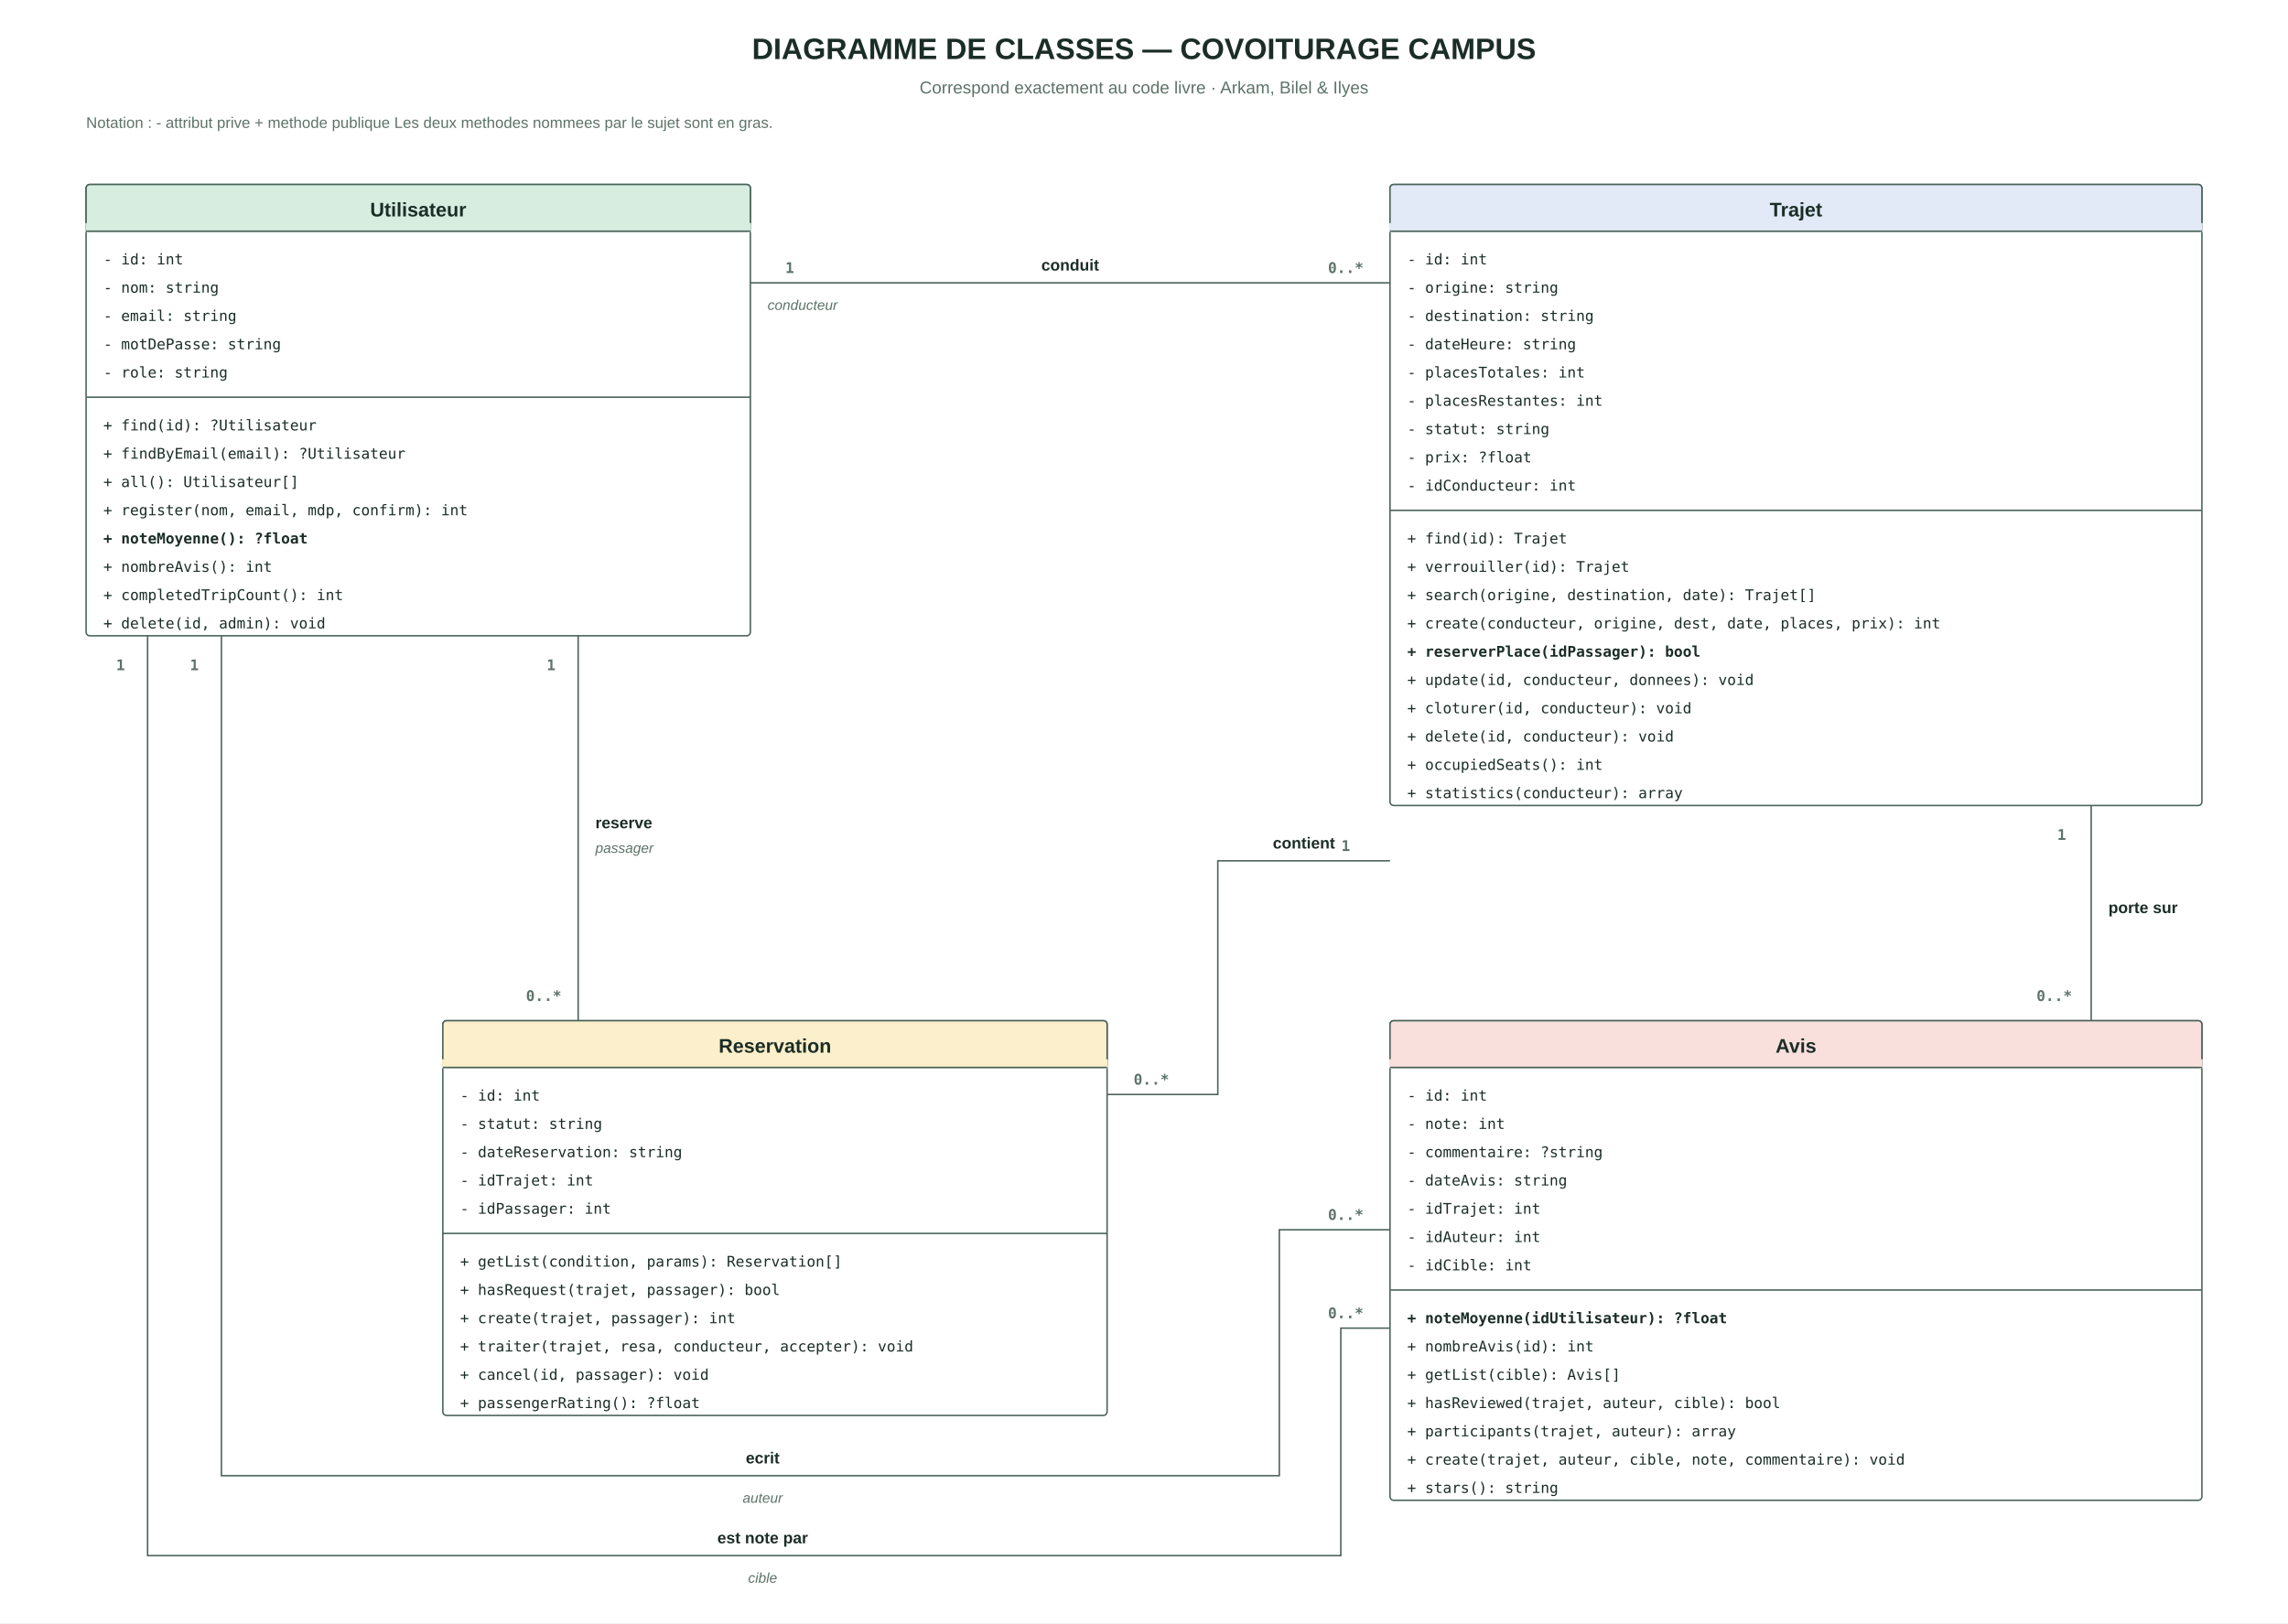
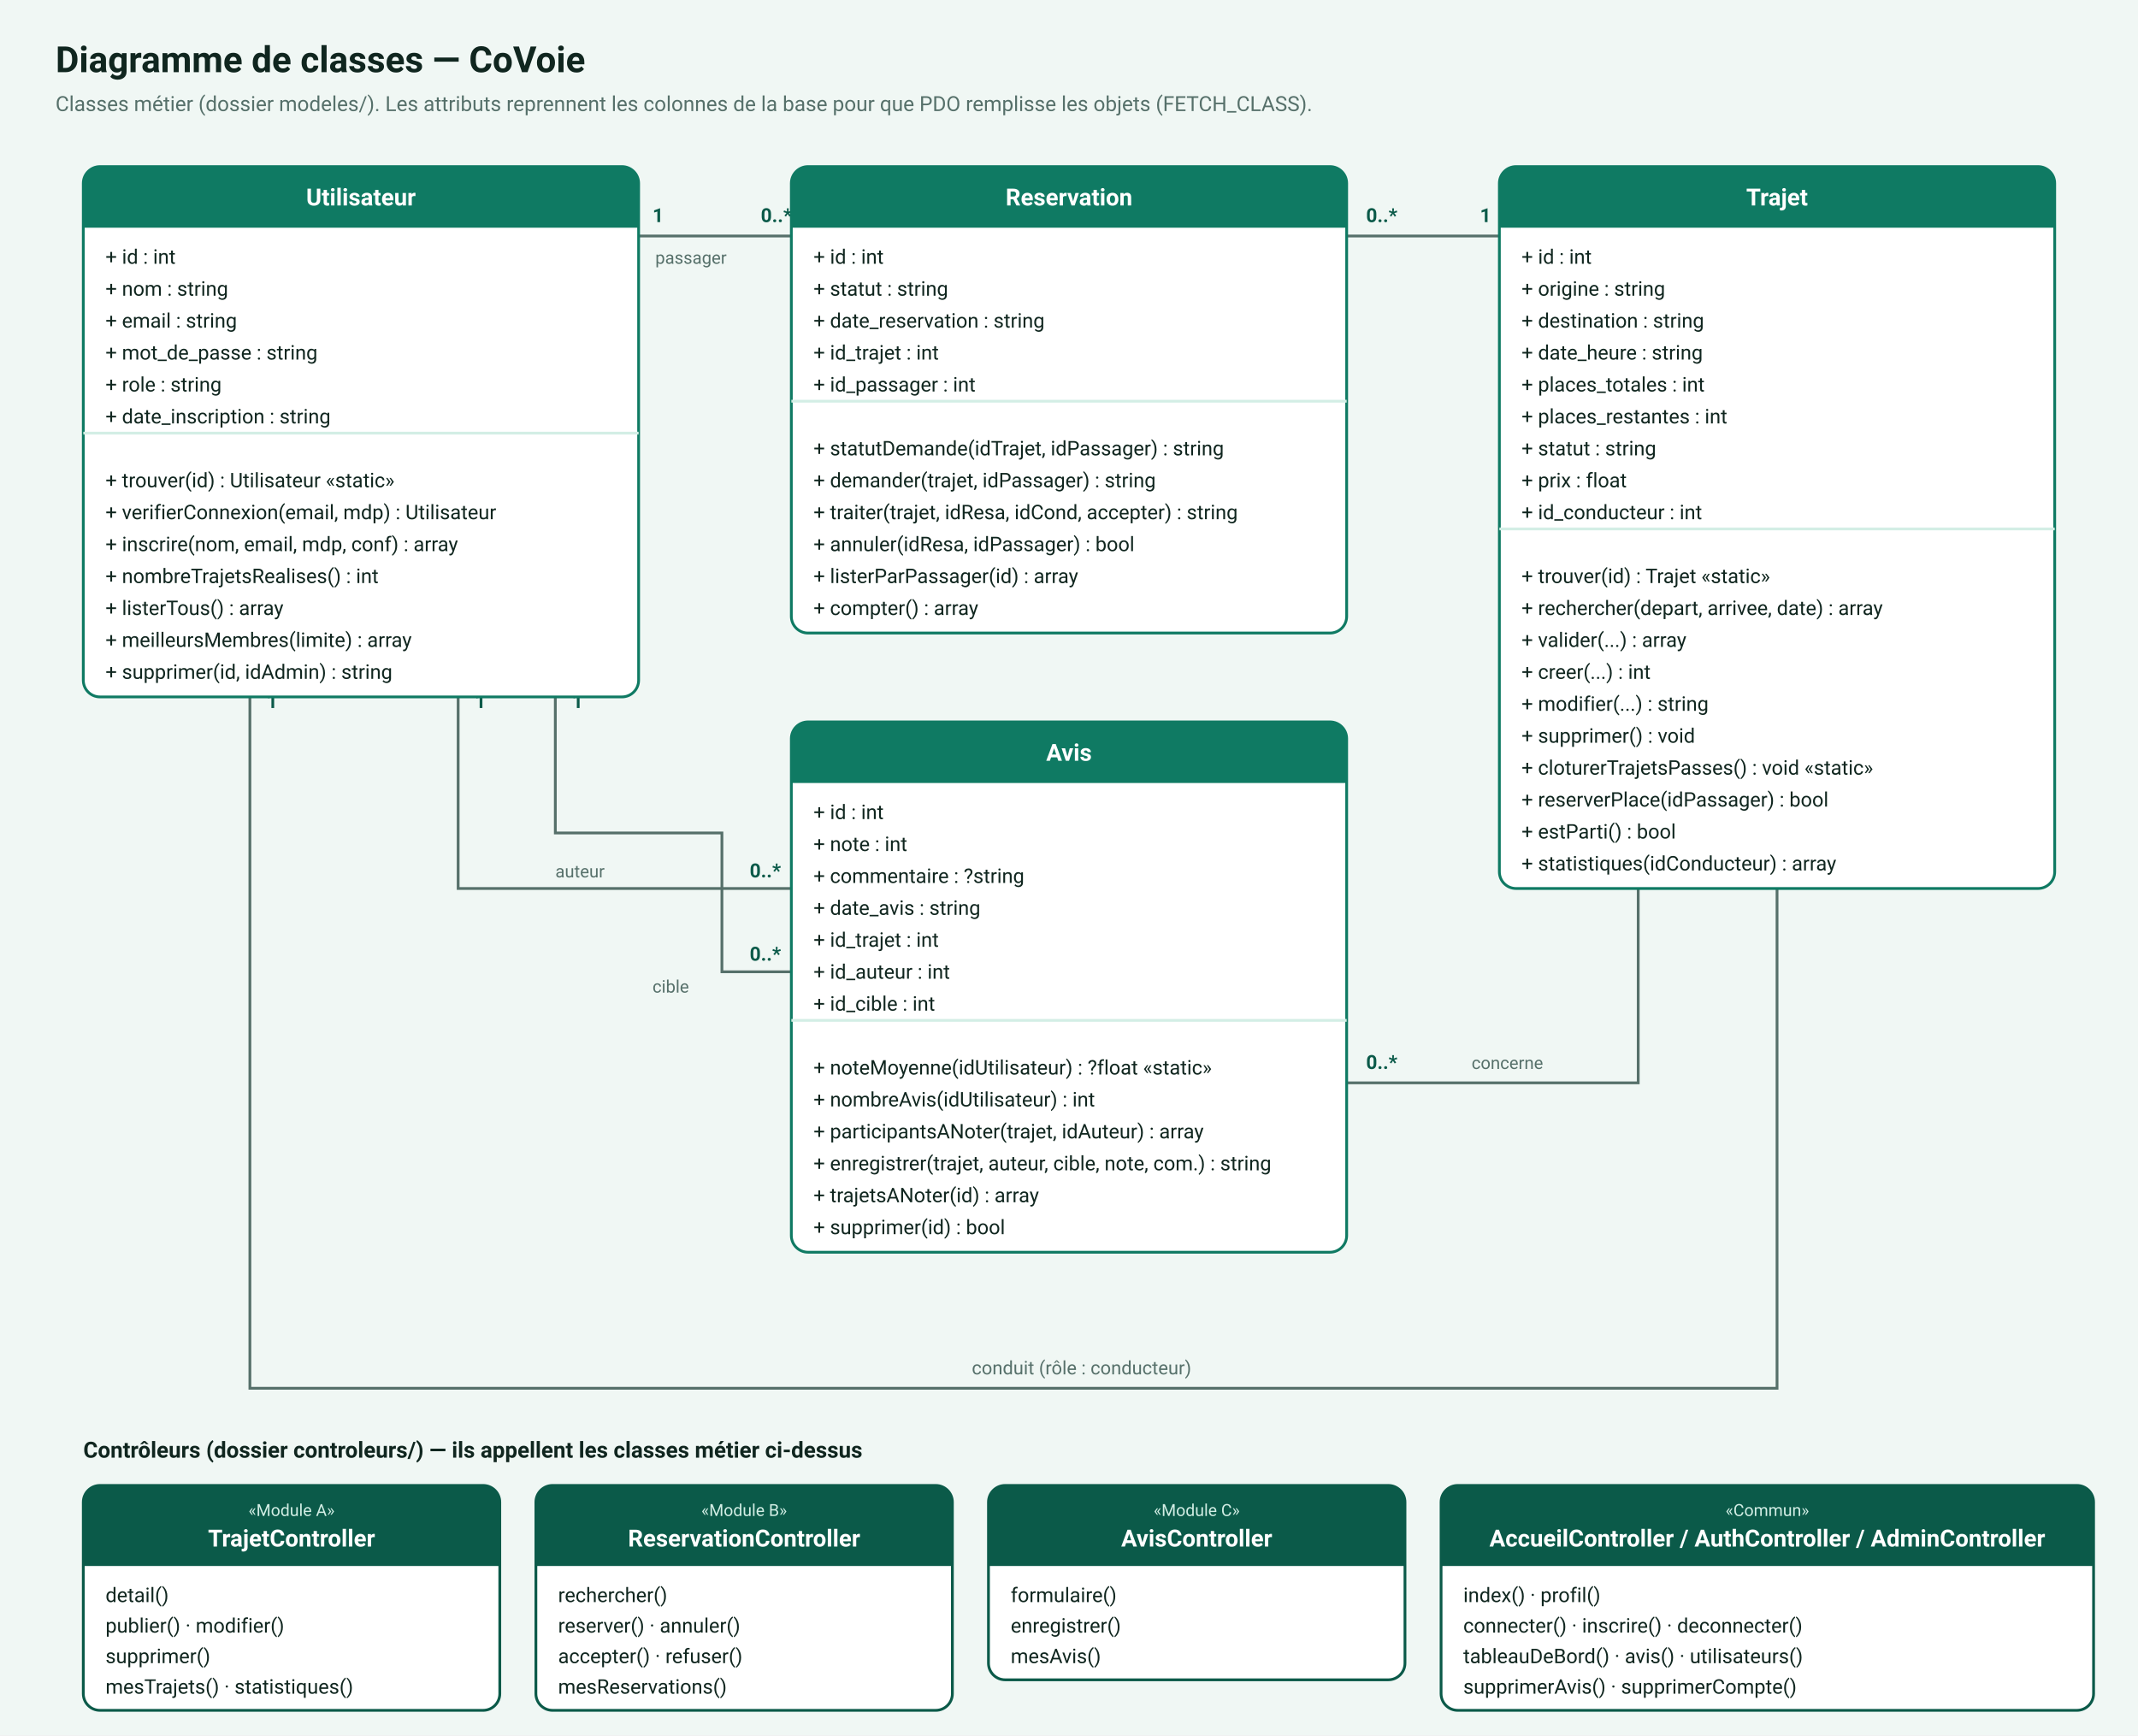
- <svg xmlns="http://www.w3.org/2000/svg" width="1860" height="1320" viewBox="0 0 1860 1320">
-   <rect x="0" y="0" width="1860" height="1320" fill="#ffffff" />
-   <text x="930" y="48" font-family="Arial, Helvetica, sans-serif" font-size="24" fill="#1b2d26" font-weight="bold" text-anchor="middle">DIAGRAMME DE CLASSES — COVOITURAGE CAMPUS</text>
-   <text x="930" y="76" font-family="Arial, Helvetica, sans-serif" font-size="14" fill="#5d7268" font-weight="normal" text-anchor="middle">Correspond exactement au code livre  ·  Arkam, Bilel &amp; Ilyes</text>
-   <rect x="70" y="150" width="540" height="367" rx="3" fill="#ffffff" stroke="#4a6359" stroke-width="1.2" />
-   <rect x="70" y="150" width="540" height="38" rx="3" fill="#d6eddf" stroke="#4a6359" stroke-width="1.2" />
-   <rect x="70" y="182" width="540" height="6" rx="0" fill="#d6eddf" stroke="#d6eddf" stroke-width="1.2" />
-   <path d="M 70 188 L 610 188" fill="none" stroke="#4a6359" stroke-width="1.2" />
-   <text x="340.0" y="176" font-family="Arial, Helvetica, sans-serif" font-size="16" fill="#1b2d26" font-weight="bold" text-anchor="middle">Utilisateur</text>
-   <text x="84" y="215" font-family="Consolas, 'DejaVu Sans Mono', monospace" font-size="12" fill="#1b2d26" font-weight="normal" text-anchor="start">- id: int</text>
-   <text x="84" y="238" font-family="Consolas, 'DejaVu Sans Mono', monospace" font-size="12" fill="#1b2d26" font-weight="normal" text-anchor="start">- nom: string</text>
-   <text x="84" y="261" font-family="Consolas, 'DejaVu Sans Mono', monospace" font-size="12" fill="#1b2d26" font-weight="normal" text-anchor="start">- email: string</text>
-   <text x="84" y="284" font-family="Consolas, 'DejaVu Sans Mono', monospace" font-size="12" fill="#1b2d26" font-weight="normal" text-anchor="start">- motDePasse: string</text>
-   <text x="84" y="307" font-family="Consolas, 'DejaVu Sans Mono', monospace" font-size="12" fill="#1b2d26" font-weight="normal" text-anchor="start">- role: string</text>
-   <path d="M 70 323 L 610 323" fill="none" stroke="#4a6359" stroke-width="1.2" />
-   <text x="84" y="350" font-family="Consolas, 'DejaVu Sans Mono', monospace" font-size="12" fill="#1b2d26" font-weight="normal" text-anchor="start">+ find(id): ?Utilisateur</text>
-   <text x="84" y="373" font-family="Consolas, 'DejaVu Sans Mono', monospace" font-size="12" fill="#1b2d26" font-weight="normal" text-anchor="start">+ findByEmail(email): ?Utilisateur</text>
-   <text x="84" y="396" font-family="Consolas, 'DejaVu Sans Mono', monospace" font-size="12" fill="#1b2d26" font-weight="normal" text-anchor="start">+ all(): Utilisateur[]</text>
-   <text x="84" y="419" font-family="Consolas, 'DejaVu Sans Mono', monospace" font-size="12" fill="#1b2d26" font-weight="normal" text-anchor="start">+ register(nom, email, mdp, confirm): int</text>
-   <text x="84" y="442" font-family="Consolas, 'DejaVu Sans Mono', monospace" font-size="12" fill="#1b2d26" font-weight="bold" text-anchor="start">+ noteMoyenne(): ?float</text>
-   <text x="84" y="465" font-family="Consolas, 'DejaVu Sans Mono', monospace" font-size="12" fill="#1b2d26" font-weight="normal" text-anchor="start">+ nombreAvis(): int</text>
-   <text x="84" y="488" font-family="Consolas, 'DejaVu Sans Mono', monospace" font-size="12" fill="#1b2d26" font-weight="normal" text-anchor="start">+ completedTripCount(): int</text>
-   <text x="84" y="511" font-family="Consolas, 'DejaVu Sans Mono', monospace" font-size="12" fill="#1b2d26" font-weight="normal" text-anchor="start">+ delete(id, admin): void</text>
-   <rect x="1130" y="150" width="660" height="505" rx="3" fill="#ffffff" stroke="#4a6359" stroke-width="1.2" />
-   <rect x="1130" y="150" width="660" height="38" rx="3" fill="#e1eaf6" stroke="#4a6359" stroke-width="1.2" />
-   <rect x="1130" y="182" width="660" height="6" rx="0" fill="#e1eaf6" stroke="#e1eaf6" stroke-width="1.2" />
-   <path d="M 1130 188 L 1790 188" fill="none" stroke="#4a6359" stroke-width="1.2" />
-   <text x="1460.0" y="176" font-family="Arial, Helvetica, sans-serif" font-size="16" fill="#1b2d26" font-weight="bold" text-anchor="middle">Trajet</text>
-   <text x="1144" y="215" font-family="Consolas, 'DejaVu Sans Mono', monospace" font-size="12" fill="#1b2d26" font-weight="normal" text-anchor="start">- id: int</text>
-   <text x="1144" y="238" font-family="Consolas, 'DejaVu Sans Mono', monospace" font-size="12" fill="#1b2d26" font-weight="normal" text-anchor="start">- origine: string</text>
-   <text x="1144" y="261" font-family="Consolas, 'DejaVu Sans Mono', monospace" font-size="12" fill="#1b2d26" font-weight="normal" text-anchor="start">- destination: string</text>
-   <text x="1144" y="284" font-family="Consolas, 'DejaVu Sans Mono', monospace" font-size="12" fill="#1b2d26" font-weight="normal" text-anchor="start">- dateHeure: string</text>
-   <text x="1144" y="307" font-family="Consolas, 'DejaVu Sans Mono', monospace" font-size="12" fill="#1b2d26" font-weight="normal" text-anchor="start">- placesTotales: int</text>
-   <text x="1144" y="330" font-family="Consolas, 'DejaVu Sans Mono', monospace" font-size="12" fill="#1b2d26" font-weight="normal" text-anchor="start">- placesRestantes: int</text>
-   <text x="1144" y="353" font-family="Consolas, 'DejaVu Sans Mono', monospace" font-size="12" fill="#1b2d26" font-weight="normal" text-anchor="start">- statut: string</text>
-   <text x="1144" y="376" font-family="Consolas, 'DejaVu Sans Mono', monospace" font-size="12" fill="#1b2d26" font-weight="normal" text-anchor="start">- prix: ?float</text>
-   <text x="1144" y="399" font-family="Consolas, 'DejaVu Sans Mono', monospace" font-size="12" fill="#1b2d26" font-weight="normal" text-anchor="start">- idConducteur: int</text>
-   <path d="M 1130 415 L 1790 415" fill="none" stroke="#4a6359" stroke-width="1.2" />
-   <text x="1144" y="442" font-family="Consolas, 'DejaVu Sans Mono', monospace" font-size="12" fill="#1b2d26" font-weight="normal" text-anchor="start">+ find(id): Trajet</text>
-   <text x="1144" y="465" font-family="Consolas, 'DejaVu Sans Mono', monospace" font-size="12" fill="#1b2d26" font-weight="normal" text-anchor="start">+ verrouiller(id): Trajet</text>
-   <text x="1144" y="488" font-family="Consolas, 'DejaVu Sans Mono', monospace" font-size="12" fill="#1b2d26" font-weight="normal" text-anchor="start">+ search(origine, destination, date): Trajet[]</text>
-   <text x="1144" y="511" font-family="Consolas, 'DejaVu Sans Mono', monospace" font-size="12" fill="#1b2d26" font-weight="normal" text-anchor="start">+ create(conducteur, origine, dest, date, places, prix): int</text>
-   <text x="1144" y="534" font-family="Consolas, 'DejaVu Sans Mono', monospace" font-size="12" fill="#1b2d26" font-weight="bold" text-anchor="start">+ reserverPlace(idPassager): bool</text>
-   <text x="1144" y="557" font-family="Consolas, 'DejaVu Sans Mono', monospace" font-size="12" fill="#1b2d26" font-weight="normal" text-anchor="start">+ update(id, conducteur, donnees): void</text>
-   <text x="1144" y="580" font-family="Consolas, 'DejaVu Sans Mono', monospace" font-size="12" fill="#1b2d26" font-weight="normal" text-anchor="start">+ cloturer(id, conducteur): void</text>
-   <text x="1144" y="603" font-family="Consolas, 'DejaVu Sans Mono', monospace" font-size="12" fill="#1b2d26" font-weight="normal" text-anchor="start">+ delete(id, conducteur): void</text>
-   <text x="1144" y="626" font-family="Consolas, 'DejaVu Sans Mono', monospace" font-size="12" fill="#1b2d26" font-weight="normal" text-anchor="start">+ occupiedSeats(): int</text>
-   <text x="1144" y="649" font-family="Consolas, 'DejaVu Sans Mono', monospace" font-size="12" fill="#1b2d26" font-weight="normal" text-anchor="start">+ statistics(conducteur): array</text>
-   <rect x="360" y="830" width="540" height="321" rx="3" fill="#ffffff" stroke="#4a6359" stroke-width="1.2" />
-   <rect x="360" y="830" width="540" height="38" rx="3" fill="#fcefcb" stroke="#4a6359" stroke-width="1.2" />
-   <rect x="360" y="862" width="540" height="6" rx="0" fill="#fcefcb" stroke="#fcefcb" stroke-width="1.2" />
-   <path d="M 360 868 L 900 868" fill="none" stroke="#4a6359" stroke-width="1.2" />
-   <text x="630.0" y="856" font-family="Arial, Helvetica, sans-serif" font-size="16" fill="#1b2d26" font-weight="bold" text-anchor="middle">Reservation</text>
-   <text x="374" y="895" font-family="Consolas, 'DejaVu Sans Mono', monospace" font-size="12" fill="#1b2d26" font-weight="normal" text-anchor="start">- id: int</text>
-   <text x="374" y="918" font-family="Consolas, 'DejaVu Sans Mono', monospace" font-size="12" fill="#1b2d26" font-weight="normal" text-anchor="start">- statut: string</text>
-   <text x="374" y="941" font-family="Consolas, 'DejaVu Sans Mono', monospace" font-size="12" fill="#1b2d26" font-weight="normal" text-anchor="start">- dateReservation: string</text>
-   <text x="374" y="964" font-family="Consolas, 'DejaVu Sans Mono', monospace" font-size="12" fill="#1b2d26" font-weight="normal" text-anchor="start">- idTrajet: int</text>
-   <text x="374" y="987" font-family="Consolas, 'DejaVu Sans Mono', monospace" font-size="12" fill="#1b2d26" font-weight="normal" text-anchor="start">- idPassager: int</text>
-   <path d="M 360 1003 L 900 1003" fill="none" stroke="#4a6359" stroke-width="1.2" />
-   <text x="374" y="1030" font-family="Consolas, 'DejaVu Sans Mono', monospace" font-size="12" fill="#1b2d26" font-weight="normal" text-anchor="start">+ getList(condition, params): Reservation[]</text>
-   <text x="374" y="1053" font-family="Consolas, 'DejaVu Sans Mono', monospace" font-size="12" fill="#1b2d26" font-weight="normal" text-anchor="start">+ hasRequest(trajet, passager): bool</text>
-   <text x="374" y="1076" font-family="Consolas, 'DejaVu Sans Mono', monospace" font-size="12" fill="#1b2d26" font-weight="normal" text-anchor="start">+ create(trajet, passager): int</text>
-   <text x="374" y="1099" font-family="Consolas, 'DejaVu Sans Mono', monospace" font-size="12" fill="#1b2d26" font-weight="normal" text-anchor="start">+ traiter(trajet, resa, conducteur, accepter): void</text>
-   <text x="374" y="1122" font-family="Consolas, 'DejaVu Sans Mono', monospace" font-size="12" fill="#1b2d26" font-weight="normal" text-anchor="start">+ cancel(id, passager): void</text>
-   <text x="374" y="1145" font-family="Consolas, 'DejaVu Sans Mono', monospace" font-size="12" fill="#1b2d26" font-weight="normal" text-anchor="start">+ passengerRating(): ?float</text>
-   <rect x="1130" y="830" width="660" height="390" rx="3" fill="#ffffff" stroke="#4a6359" stroke-width="1.2" />
-   <rect x="1130" y="830" width="660" height="38" rx="3" fill="#f9e0dd" stroke="#4a6359" stroke-width="1.2" />
-   <rect x="1130" y="862" width="660" height="6" rx="0" fill="#f9e0dd" stroke="#f9e0dd" stroke-width="1.2" />
-   <path d="M 1130 868 L 1790 868" fill="none" stroke="#4a6359" stroke-width="1.2" />
-   <text x="1460.0" y="856" font-family="Arial, Helvetica, sans-serif" font-size="16" fill="#1b2d26" font-weight="bold" text-anchor="middle">Avis</text>
-   <text x="1144" y="895" font-family="Consolas, 'DejaVu Sans Mono', monospace" font-size="12" fill="#1b2d26" font-weight="normal" text-anchor="start">- id: int</text>
-   <text x="1144" y="918" font-family="Consolas, 'DejaVu Sans Mono', monospace" font-size="12" fill="#1b2d26" font-weight="normal" text-anchor="start">- note: int</text>
-   <text x="1144" y="941" font-family="Consolas, 'DejaVu Sans Mono', monospace" font-size="12" fill="#1b2d26" font-weight="normal" text-anchor="start">- commentaire: ?string</text>
-   <text x="1144" y="964" font-family="Consolas, 'DejaVu Sans Mono', monospace" font-size="12" fill="#1b2d26" font-weight="normal" text-anchor="start">- dateAvis: string</text>
-   <text x="1144" y="987" font-family="Consolas, 'DejaVu Sans Mono', monospace" font-size="12" fill="#1b2d26" font-weight="normal" text-anchor="start">- idTrajet: int</text>
-   <text x="1144" y="1010" font-family="Consolas, 'DejaVu Sans Mono', monospace" font-size="12" fill="#1b2d26" font-weight="normal" text-anchor="start">- idAuteur: int</text>
-   <text x="1144" y="1033" font-family="Consolas, 'DejaVu Sans Mono', monospace" font-size="12" fill="#1b2d26" font-weight="normal" text-anchor="start">- idCible: int</text>
-   <path d="M 1130 1049 L 1790 1049" fill="none" stroke="#4a6359" stroke-width="1.2" />
-   <text x="1144" y="1076" font-family="Consolas, 'DejaVu Sans Mono', monospace" font-size="12" fill="#1b2d26" font-weight="bold" text-anchor="start">+ noteMoyenne(idUtilisateur): ?float</text>
-   <text x="1144" y="1099" font-family="Consolas, 'DejaVu Sans Mono', monospace" font-size="12" fill="#1b2d26" font-weight="normal" text-anchor="start">+ nombreAvis(id): int</text>
-   <text x="1144" y="1122" font-family="Consolas, 'DejaVu Sans Mono', monospace" font-size="12" fill="#1b2d26" font-weight="normal" text-anchor="start">+ getList(cible): Avis[]</text>
-   <text x="1144" y="1145" font-family="Consolas, 'DejaVu Sans Mono', monospace" font-size="12" fill="#1b2d26" font-weight="normal" text-anchor="start">+ hasReviewed(trajet, auteur, cible): bool</text>
-   <text x="1144" y="1168" font-family="Consolas, 'DejaVu Sans Mono', monospace" font-size="12" fill="#1b2d26" font-weight="normal" text-anchor="start">+ participants(trajet, auteur): array</text>
-   <text x="1144" y="1191" font-family="Consolas, 'DejaVu Sans Mono', monospace" font-size="12" fill="#1b2d26" font-weight="normal" text-anchor="start">+ create(trajet, auteur, cible, note, commentaire): void</text>
-   <text x="1144" y="1214" font-family="Consolas, 'DejaVu Sans Mono', monospace" font-size="12" fill="#1b2d26" font-weight="normal" text-anchor="start">+ stars(): string</text>
-   <path d="M 610 230 L 1130 230" fill="none" stroke="#4a6359" stroke-width="1.2" />
-   <text x="870.0" y="220" font-family="Arial, Helvetica, sans-serif" font-size="13" fill="#1b2d26" font-weight="bold" text-anchor="middle">conduit</text>
-   <text x="642" y="222" font-family="Consolas, 'DejaVu Sans Mono', monospace" font-size="12" fill="#5d7268" font-weight="bold" text-anchor="middle">1</text>
-   <text x="1094" y="222" font-family="Consolas, 'DejaVu Sans Mono', monospace" font-size="12" fill="#5d7268" font-weight="bold" text-anchor="middle">0..*</text>
-   <text x="624" y="252" font-family="Arial, Helvetica, sans-serif" font-size="11.5" fill="#5d7268" font-weight="normal" text-anchor="start" font-style="italic">conducteur</text>
-   <path d="M 470 517 L 470 830" fill="none" stroke="#4a6359" stroke-width="1.2" />
-   <text x="484" y="673.5" font-family="Arial, Helvetica, sans-serif" font-size="13" fill="#1b2d26" font-weight="bold" text-anchor="start">reserve</text>
-   <text x="448" y="545" font-family="Consolas, 'DejaVu Sans Mono', monospace" font-size="12" fill="#5d7268" font-weight="bold" text-anchor="middle">1</text>
-   <text x="442" y="814" font-family="Consolas, 'DejaVu Sans Mono', monospace" font-size="12" fill="#5d7268" font-weight="bold" text-anchor="middle">0..*</text>
-   <text x="484" y="693.5" font-family="Arial, Helvetica, sans-serif" font-size="11.5" fill="#5d7268" font-weight="normal" text-anchor="start" font-style="italic">passager</text>
-   <path d="M 1130 700 L 990 700 L 990 890 L 900 890" fill="none" stroke="#4a6359" stroke-width="1.2" />
-   <text x="1060" y="690" font-family="Arial, Helvetica, sans-serif" font-size="13" fill="#1b2d26" font-weight="bold" text-anchor="middle">contient</text>
-   <text x="1094" y="692" font-family="Consolas, 'DejaVu Sans Mono', monospace" font-size="12" fill="#5d7268" font-weight="bold" text-anchor="middle">1</text>
-   <text x="936" y="882" font-family="Consolas, 'DejaVu Sans Mono', monospace" font-size="12" fill="#5d7268" font-weight="bold" text-anchor="middle">0..*</text>
-   <path d="M 1700 655 L 1700 830" fill="none" stroke="#4a6359" stroke-width="1.2" />
-   <text x="1714" y="742.5" font-family="Arial, Helvetica, sans-serif" font-size="13" fill="#1b2d26" font-weight="bold" text-anchor="start">porte sur</text>
-   <text x="1676" y="683" font-family="Consolas, 'DejaVu Sans Mono', monospace" font-size="12" fill="#5d7268" font-weight="bold" text-anchor="middle">1</text>
-   <text x="1670" y="814" font-family="Consolas, 'DejaVu Sans Mono', monospace" font-size="12" fill="#5d7268" font-weight="bold" text-anchor="middle">0..*</text>
-   <path d="M 180 517 L 180 1200 L 1040 1200 L 1040 1000 L 1130 1000" fill="none" stroke="#4a6359" stroke-width="1.2" />
-   <text x="620" y="1190" font-family="Arial, Helvetica, sans-serif" font-size="13" fill="#1b2d26" font-weight="bold" text-anchor="middle">ecrit</text>
-   <text x="158" y="545" font-family="Consolas, 'DejaVu Sans Mono', monospace" font-size="12" fill="#5d7268" font-weight="bold" text-anchor="middle">1</text>
-   <text x="1094" y="992" font-family="Consolas, 'DejaVu Sans Mono', monospace" font-size="12" fill="#5d7268" font-weight="bold" text-anchor="middle">0..*</text>
-   <text x="620" y="1222" font-family="Arial, Helvetica, sans-serif" font-size="11.5" fill="#5d7268" font-weight="normal" text-anchor="middle" font-style="italic">auteur</text>
-   <path d="M 120 517 L 120 1265 L 1090 1265 L 1090 1080 L 1130 1080" fill="none" stroke="#4a6359" stroke-width="1.2" />
-   <text x="620" y="1255" font-family="Arial, Helvetica, sans-serif" font-size="13" fill="#1b2d26" font-weight="bold" text-anchor="middle">est note par</text>
-   <text x="98" y="545" font-family="Consolas, 'DejaVu Sans Mono', monospace" font-size="12" fill="#5d7268" font-weight="bold" text-anchor="middle">1</text>
-   <text x="1094" y="1072" font-family="Consolas, 'DejaVu Sans Mono', monospace" font-size="12" fill="#5d7268" font-weight="bold" text-anchor="middle">0..*</text>
-   <text x="620" y="1287" font-family="Arial, Helvetica, sans-serif" font-size="11.5" fill="#5d7268" font-weight="normal" text-anchor="middle" font-style="italic">cible</text>
-   <text x="70" y="104" font-family="Arial, Helvetica, sans-serif" font-size="12.5" fill="#5d7268" font-weight="normal" text-anchor="start">Notation :  -  attribut prive      +  methode publique      Les deux methodes nommees par le sujet sont en gras.</text>
+ <svg xmlns="http://www.w3.org/2000/svg" width="1540" height="1250" viewBox="0 0 1540 1250">
+   <rect width="1540" height="1250" fill="#f0f7f4" />
+   <text x="40" y="52" font-family="Roboto, Arial, sans-serif" font-size="26" font-weight="700" fill="#10261f" text-anchor="start">Diagramme de classes — CoVoie</text>
+   <text x="40" y="80" font-family="Roboto, Arial, sans-serif" font-size="15" font-weight="400" fill="#56706a" text-anchor="start">Classes métier (dossier modeles/). Les attributs reprennent les colonnes de la base pour que PDO remplisse les objets (FETCH_CLASS).</text>
+   <defs>
+     <marker id="fleche" viewBox="0 0 10 10" refX="9" refY="5" markerWidth="9" markerHeight="9" orient="auto-start-reverse">
+       <path d="M0 0 L10 5 L0 10 z" fill="#56706a" />
+     </marker>
+     <marker id="triangle" viewBox="0 0 12 12" refX="11" refY="6" markerWidth="12" markerHeight="12" orient="auto">
+       <path d="M0 0 L12 6 L0 12" fill="none" stroke="#56706a" stroke-width="1.5" />
+     </marker>
+   </defs>
+   <line x1="460" y1="170" x2="570" y2="170" stroke="#56706a" stroke-width="2" />
+   <text x="470" y="160" font-family="Roboto, Arial, sans-serif" font-size="14" font-weight="700" fill="#0b5a49" text-anchor="start">1</text>
+   <text x="472" y="190" font-family="Roboto, Arial, sans-serif" font-size="12.5" font-weight="400" fill="#56706a" text-anchor="start">passager</text>
+   <text x="548" y="160" font-family="Roboto, Arial, sans-serif" font-size="14" font-weight="700" fill="#0b5a49" text-anchor="start">0..*</text>
+   <line x1="970" y1="170" x2="1080" y2="170" stroke="#56706a" stroke-width="2" />
+   <text x="984" y="160" font-family="Roboto, Arial, sans-serif" font-size="14" font-weight="700" fill="#0b5a49" text-anchor="start">0..*</text>
+   <text x="1066" y="160" font-family="Roboto, Arial, sans-serif" font-size="14" font-weight="700" fill="#0b5a49" text-anchor="start">1</text>
+   <path d="M180 486 V 1000 H 1280 V 618" fill="none" stroke="#56706a" stroke-width="2" />
+   <text x="192" y="510" font-family="Roboto, Arial, sans-serif" font-size="14" font-weight="700" fill="#0b5a49" text-anchor="start">1</text>
+   <text x="700" y="990" font-family="Roboto, Arial, sans-serif" font-size="13.5" font-weight="400" fill="#56706a" text-anchor="start">conduit  (rôle : conducteur)</text>
+   <text x="1292" y="640" font-family="Roboto, Arial, sans-serif" font-size="14" font-weight="700" fill="#0b5a49" text-anchor="start">0..*</text>
+   <path d="M330 486 V 640 H 570" fill="none" stroke="#56706a" stroke-width="2" />
+   <text x="342" y="510" font-family="Roboto, Arial, sans-serif" font-size="14" font-weight="700" fill="#0b5a49" text-anchor="start">1</text>
+   <text x="400" y="632" font-family="Roboto, Arial, sans-serif" font-size="12.5" font-weight="400" fill="#56706a" text-anchor="start">auteur</text>
+   <text x="540" y="632" font-family="Roboto, Arial, sans-serif" font-size="14" font-weight="700" fill="#0b5a49" text-anchor="start">0..*</text>
+   <path d="M400 486 V 600 H 520 V 700 H 570" fill="none" stroke="#56706a" stroke-width="2" />
+   <text x="412" y="510" font-family="Roboto, Arial, sans-serif" font-size="14" font-weight="700" fill="#0b5a49" text-anchor="start">1</text>
+   <text x="470" y="715" font-family="Roboto, Arial, sans-serif" font-size="12.5" font-weight="400" fill="#56706a" text-anchor="start">cible</text>
+   <text x="540" y="692" font-family="Roboto, Arial, sans-serif" font-size="14" font-weight="700" fill="#0b5a49" text-anchor="start">0..*</text>
+   <path d="M970 780 H 1180 V 618" fill="none" stroke="#56706a" stroke-width="2" />
+   <text x="984" y="770" font-family="Roboto, Arial, sans-serif" font-size="14" font-weight="700" fill="#0b5a49" text-anchor="start">0..*</text>
+   <text x="1192" y="640" font-family="Roboto, Arial, sans-serif" font-size="14" font-weight="700" fill="#0b5a49" text-anchor="start">1</text>
+   <text x="1060" y="770" font-family="Roboto, Arial, sans-serif" font-size="12.5" font-weight="400" fill="#56706a" text-anchor="start">concerne</text>
+   <rect x="60" y="120" width="400" height="382" rx="12" fill="#fff" stroke="#0f7a63" stroke-width="2" />
+   <path d="M60 132 a12 12 0 0 1 12 -12 h376 a12 12 0 0 1 12 12 v32 h-400 z" fill="#0f7a63" />
+   <text x="260.0" y="148" font-family="Roboto, Arial, sans-serif" font-size="17" font-weight="700" fill="#fff" text-anchor="middle">Utilisateur</text>
+   <text x="76" y="190" font-family="Roboto, Arial, sans-serif" font-size="14.5" font-weight="400" fill="#10261f" text-anchor="start">+ id : int</text>
+   <text x="76" y="213" font-family="Roboto, Arial, sans-serif" font-size="14.5" font-weight="400" fill="#10261f" text-anchor="start">+ nom : string</text>
+   <text x="76" y="236" font-family="Roboto, Arial, sans-serif" font-size="14.5" font-weight="400" fill="#10261f" text-anchor="start">+ email : string</text>
+   <text x="76" y="259" font-family="Roboto, Arial, sans-serif" font-size="14.5" font-weight="400" fill="#10261f" text-anchor="start">+ mot_de_passe : string</text>
+   <text x="76" y="282" font-family="Roboto, Arial, sans-serif" font-size="14.5" font-weight="400" fill="#10261f" text-anchor="start">+ role : string</text>
+   <text x="76" y="305" font-family="Roboto, Arial, sans-serif" font-size="14.5" font-weight="400" fill="#10261f" text-anchor="start">+ date_inscription : string</text>
+   <line x1="60" y1="312" x2="460" y2="312" stroke="#d3eee5" stroke-width="2" />
+   <text x="76" y="351" font-family="Roboto, Arial, sans-serif" font-size="14.5" font-weight="400" fill="#10261f" text-anchor="start">+ trouver(id) : Utilisateur  «static»</text>
+   <text x="76" y="374" font-family="Roboto, Arial, sans-serif" font-size="14.5" font-weight="400" fill="#10261f" text-anchor="start">+ verifierConnexion(email, mdp) : Utilisateur</text>
+   <text x="76" y="397" font-family="Roboto, Arial, sans-serif" font-size="14.5" font-weight="400" fill="#10261f" text-anchor="start">+ inscrire(nom, email, mdp, conf) : array</text>
+   <text x="76" y="420" font-family="Roboto, Arial, sans-serif" font-size="14.5" font-weight="400" fill="#10261f" text-anchor="start">+ nombreTrajetsRealises() : int</text>
+   <text x="76" y="443" font-family="Roboto, Arial, sans-serif" font-size="14.5" font-weight="400" fill="#10261f" text-anchor="start">+ listerTous() : array</text>
+   <text x="76" y="466" font-family="Roboto, Arial, sans-serif" font-size="14.5" font-weight="400" fill="#10261f" text-anchor="start">+ meilleursMembres(limite) : array</text>
+   <text x="76" y="489" font-family="Roboto, Arial, sans-serif" font-size="14.5" font-weight="400" fill="#10261f" text-anchor="start">+ supprimer(id, idAdmin) : string</text>
+   <rect x="1080" y="120" width="400" height="520" rx="12" fill="#fff" stroke="#0f7a63" stroke-width="2" />
+   <path d="M1080 132 a12 12 0 0 1 12 -12 h376 a12 12 0 0 1 12 12 v32 h-400 z" fill="#0f7a63" />
+   <text x="1280.0" y="148" font-family="Roboto, Arial, sans-serif" font-size="17" font-weight="700" fill="#fff" text-anchor="middle">Trajet</text>
+   <text x="1096" y="190" font-family="Roboto, Arial, sans-serif" font-size="14.5" font-weight="400" fill="#10261f" text-anchor="start">+ id : int</text>
+   <text x="1096" y="213" font-family="Roboto, Arial, sans-serif" font-size="14.5" font-weight="400" fill="#10261f" text-anchor="start">+ origine : string</text>
+   <text x="1096" y="236" font-family="Roboto, Arial, sans-serif" font-size="14.5" font-weight="400" fill="#10261f" text-anchor="start">+ destination : string</text>
+   <text x="1096" y="259" font-family="Roboto, Arial, sans-serif" font-size="14.5" font-weight="400" fill="#10261f" text-anchor="start">+ date_heure : string</text>
+   <text x="1096" y="282" font-family="Roboto, Arial, sans-serif" font-size="14.5" font-weight="400" fill="#10261f" text-anchor="start">+ places_totales : int</text>
+   <text x="1096" y="305" font-family="Roboto, Arial, sans-serif" font-size="14.5" font-weight="400" fill="#10261f" text-anchor="start">+ places_restantes : int</text>
+   <text x="1096" y="328" font-family="Roboto, Arial, sans-serif" font-size="14.5" font-weight="400" fill="#10261f" text-anchor="start">+ statut : string</text>
+   <text x="1096" y="351" font-family="Roboto, Arial, sans-serif" font-size="14.5" font-weight="400" fill="#10261f" text-anchor="start">+ prix : float</text>
+   <text x="1096" y="374" font-family="Roboto, Arial, sans-serif" font-size="14.5" font-weight="400" fill="#10261f" text-anchor="start">+ id_conducteur : int</text>
+   <line x1="1080" y1="381" x2="1480" y2="381" stroke="#d3eee5" stroke-width="2" />
+   <text x="1096" y="420" font-family="Roboto, Arial, sans-serif" font-size="14.5" font-weight="400" fill="#10261f" text-anchor="start">+ trouver(id) : Trajet  «static»</text>
+   <text x="1096" y="443" font-family="Roboto, Arial, sans-serif" font-size="14.5" font-weight="400" fill="#10261f" text-anchor="start">+ rechercher(depart, arrivee, date) : array</text>
+   <text x="1096" y="466" font-family="Roboto, Arial, sans-serif" font-size="14.5" font-weight="400" fill="#10261f" text-anchor="start">+ valider(...) : array</text>
+   <text x="1096" y="489" font-family="Roboto, Arial, sans-serif" font-size="14.5" font-weight="400" fill="#10261f" text-anchor="start">+ creer(...) : int</text>
+   <text x="1096" y="512" font-family="Roboto, Arial, sans-serif" font-size="14.5" font-weight="400" fill="#10261f" text-anchor="start">+ modifier(...) : string</text>
+   <text x="1096" y="535" font-family="Roboto, Arial, sans-serif" font-size="14.5" font-weight="400" fill="#10261f" text-anchor="start">+ supprimer() : void</text>
+   <text x="1096" y="558" font-family="Roboto, Arial, sans-serif" font-size="14.5" font-weight="400" fill="#10261f" text-anchor="start">+ cloturerTrajetsPasses() : void  «static»</text>
+   <text x="1096" y="581" font-family="Roboto, Arial, sans-serif" font-size="14.5" font-weight="400" fill="#10261f" text-anchor="start">+ reserverPlace(idPassager) : bool</text>
+   <text x="1096" y="604" font-family="Roboto, Arial, sans-serif" font-size="14.5" font-weight="400" fill="#10261f" text-anchor="start">+ estParti() : bool</text>
+   <text x="1096" y="627" font-family="Roboto, Arial, sans-serif" font-size="14.5" font-weight="400" fill="#10261f" text-anchor="start">+ statistiques(idConducteur) : array</text>
+   <rect x="570" y="120" width="400" height="336" rx="12" fill="#fff" stroke="#0f7a63" stroke-width="2" />
+   <path d="M570 132 a12 12 0 0 1 12 -12 h376 a12 12 0 0 1 12 12 v32 h-400 z" fill="#0f7a63" />
+   <text x="770.0" y="148" font-family="Roboto, Arial, sans-serif" font-size="17" font-weight="700" fill="#fff" text-anchor="middle">Reservation</text>
+   <text x="586" y="190" font-family="Roboto, Arial, sans-serif" font-size="14.5" font-weight="400" fill="#10261f" text-anchor="start">+ id : int</text>
+   <text x="586" y="213" font-family="Roboto, Arial, sans-serif" font-size="14.5" font-weight="400" fill="#10261f" text-anchor="start">+ statut : string</text>
+   <text x="586" y="236" font-family="Roboto, Arial, sans-serif" font-size="14.5" font-weight="400" fill="#10261f" text-anchor="start">+ date_reservation : string</text>
+   <text x="586" y="259" font-family="Roboto, Arial, sans-serif" font-size="14.5" font-weight="400" fill="#10261f" text-anchor="start">+ id_trajet : int</text>
+   <text x="586" y="282" font-family="Roboto, Arial, sans-serif" font-size="14.5" font-weight="400" fill="#10261f" text-anchor="start">+ id_passager : int</text>
+   <line x1="570" y1="289" x2="970" y2="289" stroke="#d3eee5" stroke-width="2" />
+   <text x="586" y="328" font-family="Roboto, Arial, sans-serif" font-size="14.5" font-weight="400" fill="#10261f" text-anchor="start">+ statutDemande(idTrajet, idPassager) : string</text>
+   <text x="586" y="351" font-family="Roboto, Arial, sans-serif" font-size="14.5" font-weight="400" fill="#10261f" text-anchor="start">+ demander(trajet, idPassager) : string</text>
+   <text x="586" y="374" font-family="Roboto, Arial, sans-serif" font-size="14.5" font-weight="400" fill="#10261f" text-anchor="start">+ traiter(trajet, idResa, idCond, accepter) : string</text>
+   <text x="586" y="397" font-family="Roboto, Arial, sans-serif" font-size="14.5" font-weight="400" fill="#10261f" text-anchor="start">+ annuler(idResa, idPassager) : bool</text>
+   <text x="586" y="420" font-family="Roboto, Arial, sans-serif" font-size="14.5" font-weight="400" fill="#10261f" text-anchor="start">+ listerParPassager(id) : array</text>
+   <text x="586" y="443" font-family="Roboto, Arial, sans-serif" font-size="14.5" font-weight="400" fill="#10261f" text-anchor="start">+ compter() : array</text>
+   <rect x="570" y="520" width="400" height="382" rx="12" fill="#fff" stroke="#0f7a63" stroke-width="2" />
+   <path d="M570 532 a12 12 0 0 1 12 -12 h376 a12 12 0 0 1 12 12 v32 h-400 z" fill="#0f7a63" />
+   <text x="770.0" y="548" font-family="Roboto, Arial, sans-serif" font-size="17" font-weight="700" fill="#fff" text-anchor="middle">Avis</text>
+   <text x="586" y="590" font-family="Roboto, Arial, sans-serif" font-size="14.5" font-weight="400" fill="#10261f" text-anchor="start">+ id : int</text>
+   <text x="586" y="613" font-family="Roboto, Arial, sans-serif" font-size="14.5" font-weight="400" fill="#10261f" text-anchor="start">+ note : int</text>
+   <text x="586" y="636" font-family="Roboto, Arial, sans-serif" font-size="14.5" font-weight="400" fill="#10261f" text-anchor="start">+ commentaire : ?string</text>
+   <text x="586" y="659" font-family="Roboto, Arial, sans-serif" font-size="14.5" font-weight="400" fill="#10261f" text-anchor="start">+ date_avis : string</text>
+   <text x="586" y="682" font-family="Roboto, Arial, sans-serif" font-size="14.5" font-weight="400" fill="#10261f" text-anchor="start">+ id_trajet : int</text>
+   <text x="586" y="705" font-family="Roboto, Arial, sans-serif" font-size="14.5" font-weight="400" fill="#10261f" text-anchor="start">+ id_auteur : int</text>
+   <text x="586" y="728" font-family="Roboto, Arial, sans-serif" font-size="14.5" font-weight="400" fill="#10261f" text-anchor="start">+ id_cible : int</text>
+   <line x1="570" y1="735" x2="970" y2="735" stroke="#d3eee5" stroke-width="2" />
+   <text x="586" y="774" font-family="Roboto, Arial, sans-serif" font-size="14.5" font-weight="400" fill="#10261f" text-anchor="start">+ noteMoyenne(idUtilisateur) : ?float  «static»</text>
+   <text x="586" y="797" font-family="Roboto, Arial, sans-serif" font-size="14.5" font-weight="400" fill="#10261f" text-anchor="start">+ nombreAvis(idUtilisateur) : int</text>
+   <text x="586" y="820" font-family="Roboto, Arial, sans-serif" font-size="14.5" font-weight="400" fill="#10261f" text-anchor="start">+ participantsANoter(trajet, idAuteur) : array</text>
+   <text x="586" y="843" font-family="Roboto, Arial, sans-serif" font-size="14.5" font-weight="400" fill="#10261f" text-anchor="start">+ enregistrer(trajet, auteur, cible, note, com.) : string</text>
+   <text x="586" y="866" font-family="Roboto, Arial, sans-serif" font-size="14.5" font-weight="400" fill="#10261f" text-anchor="start">+ trajetsANoter(id) : array</text>
+   <text x="586" y="889" font-family="Roboto, Arial, sans-serif" font-size="14.5" font-weight="400" fill="#10261f" text-anchor="start">+ supprimer(id) : bool</text>
+   <text x="60" y="1050" font-family="Roboto, Arial, sans-serif" font-size="16" font-weight="700" fill="#10261f" text-anchor="start">Contrôleurs (dossier controleurs/) — ils appellent les classes métier ci-dessus</text>
+   <rect x="60" y="1070" width="300" height="162" rx="12" fill="#fff" stroke="#0b5a49" stroke-width="2" />
+   <path d="M60 1082 a12 12 0 0 1 12 -12 h276 a12 12 0 0 1 12 12 v46 h-300 z" fill="#0b5a49" />
+   <text x="210.0" y="1092" font-family="Roboto, Arial, sans-serif" font-size="12" font-weight="400" fill="#d3eee5" text-anchor="middle">«Module A»</text>
+   <text x="210.0" y="1114" font-family="Roboto, Arial, sans-serif" font-size="17" font-weight="700" fill="#fff" text-anchor="middle">TrajetController</text>
+   <text x="76" y="1154" font-family="Roboto, Arial, sans-serif" font-size="14.5" font-weight="400" fill="#10261f" text-anchor="start">detail()</text>
+   <text x="76" y="1176" font-family="Roboto, Arial, sans-serif" font-size="14.5" font-weight="400" fill="#10261f" text-anchor="start">publier()  · modifier()</text>
+   <text x="76" y="1198" font-family="Roboto, Arial, sans-serif" font-size="14.5" font-weight="400" fill="#10261f" text-anchor="start">supprimer()</text>
+   <text x="76" y="1220" font-family="Roboto, Arial, sans-serif" font-size="14.5" font-weight="400" fill="#10261f" text-anchor="start">mesTrajets()  · statistiques()</text>
+   <rect x="386" y="1070" width="300" height="162" rx="12" fill="#fff" stroke="#0b5a49" stroke-width="2" />
+   <path d="M386 1082 a12 12 0 0 1 12 -12 h276 a12 12 0 0 1 12 12 v46 h-300 z" fill="#0b5a49" />
+   <text x="536.0" y="1092" font-family="Roboto, Arial, sans-serif" font-size="12" font-weight="400" fill="#d3eee5" text-anchor="middle">«Module B»</text>
+   <text x="536.0" y="1114" font-family="Roboto, Arial, sans-serif" font-size="17" font-weight="700" fill="#fff" text-anchor="middle">ReservationController</text>
+   <text x="402" y="1154" font-family="Roboto, Arial, sans-serif" font-size="14.5" font-weight="400" fill="#10261f" text-anchor="start">rechercher()</text>
+   <text x="402" y="1176" font-family="Roboto, Arial, sans-serif" font-size="14.5" font-weight="400" fill="#10261f" text-anchor="start">reserver()  · annuler()</text>
+   <text x="402" y="1198" font-family="Roboto, Arial, sans-serif" font-size="14.5" font-weight="400" fill="#10261f" text-anchor="start">accepter()  · refuser()</text>
+   <text x="402" y="1220" font-family="Roboto, Arial, sans-serif" font-size="14.5" font-weight="400" fill="#10261f" text-anchor="start">mesReservations()</text>
+   <rect x="712" y="1070" width="300" height="140" rx="12" fill="#fff" stroke="#0b5a49" stroke-width="2" />
+   <path d="M712 1082 a12 12 0 0 1 12 -12 h276 a12 12 0 0 1 12 12 v46 h-300 z" fill="#0b5a49" />
+   <text x="862.0" y="1092" font-family="Roboto, Arial, sans-serif" font-size="12" font-weight="400" fill="#d3eee5" text-anchor="middle">«Module C»</text>
+   <text x="862.0" y="1114" font-family="Roboto, Arial, sans-serif" font-size="17" font-weight="700" fill="#fff" text-anchor="middle">AvisController</text>
+   <text x="728" y="1154" font-family="Roboto, Arial, sans-serif" font-size="14.5" font-weight="400" fill="#10261f" text-anchor="start">formulaire()</text>
+   <text x="728" y="1176" font-family="Roboto, Arial, sans-serif" font-size="14.5" font-weight="400" fill="#10261f" text-anchor="start">enregistrer()</text>
+   <text x="728" y="1198" font-family="Roboto, Arial, sans-serif" font-size="14.5" font-weight="400" fill="#10261f" text-anchor="start">mesAvis()</text>
+   <rect x="1038" y="1070" width="470" height="162" rx="12" fill="#fff" stroke="#0b5a49" stroke-width="2" />
+   <path d="M1038 1082 a12 12 0 0 1 12 -12 h446 a12 12 0 0 1 12 12 v46 h-470 z" fill="#0b5a49" />
+   <text x="1273.0" y="1092" font-family="Roboto, Arial, sans-serif" font-size="12" font-weight="400" fill="#d3eee5" text-anchor="middle">«Commun»</text>
+   <text x="1273.0" y="1114" font-family="Roboto, Arial, sans-serif" font-size="17" font-weight="700" fill="#fff" text-anchor="middle">AccueilController / AuthController / AdminController</text>
+   <text x="1054" y="1154" font-family="Roboto, Arial, sans-serif" font-size="14.5" font-weight="400" fill="#10261f" text-anchor="start">index()  · profil()</text>
+   <text x="1054" y="1176" font-family="Roboto, Arial, sans-serif" font-size="14.5" font-weight="400" fill="#10261f" text-anchor="start">connecter()  · inscrire()  · deconnecter()</text>
+   <text x="1054" y="1198" font-family="Roboto, Arial, sans-serif" font-size="14.5" font-weight="400" fill="#10261f" text-anchor="start">tableauDeBord()  · avis()  · utilisateurs()</text>
+   <text x="1054" y="1220" font-family="Roboto, Arial, sans-serif" font-size="14.5" font-weight="400" fill="#10261f" text-anchor="start">supprimerAvis()  · supprimerCompte()</text>
</svg>
